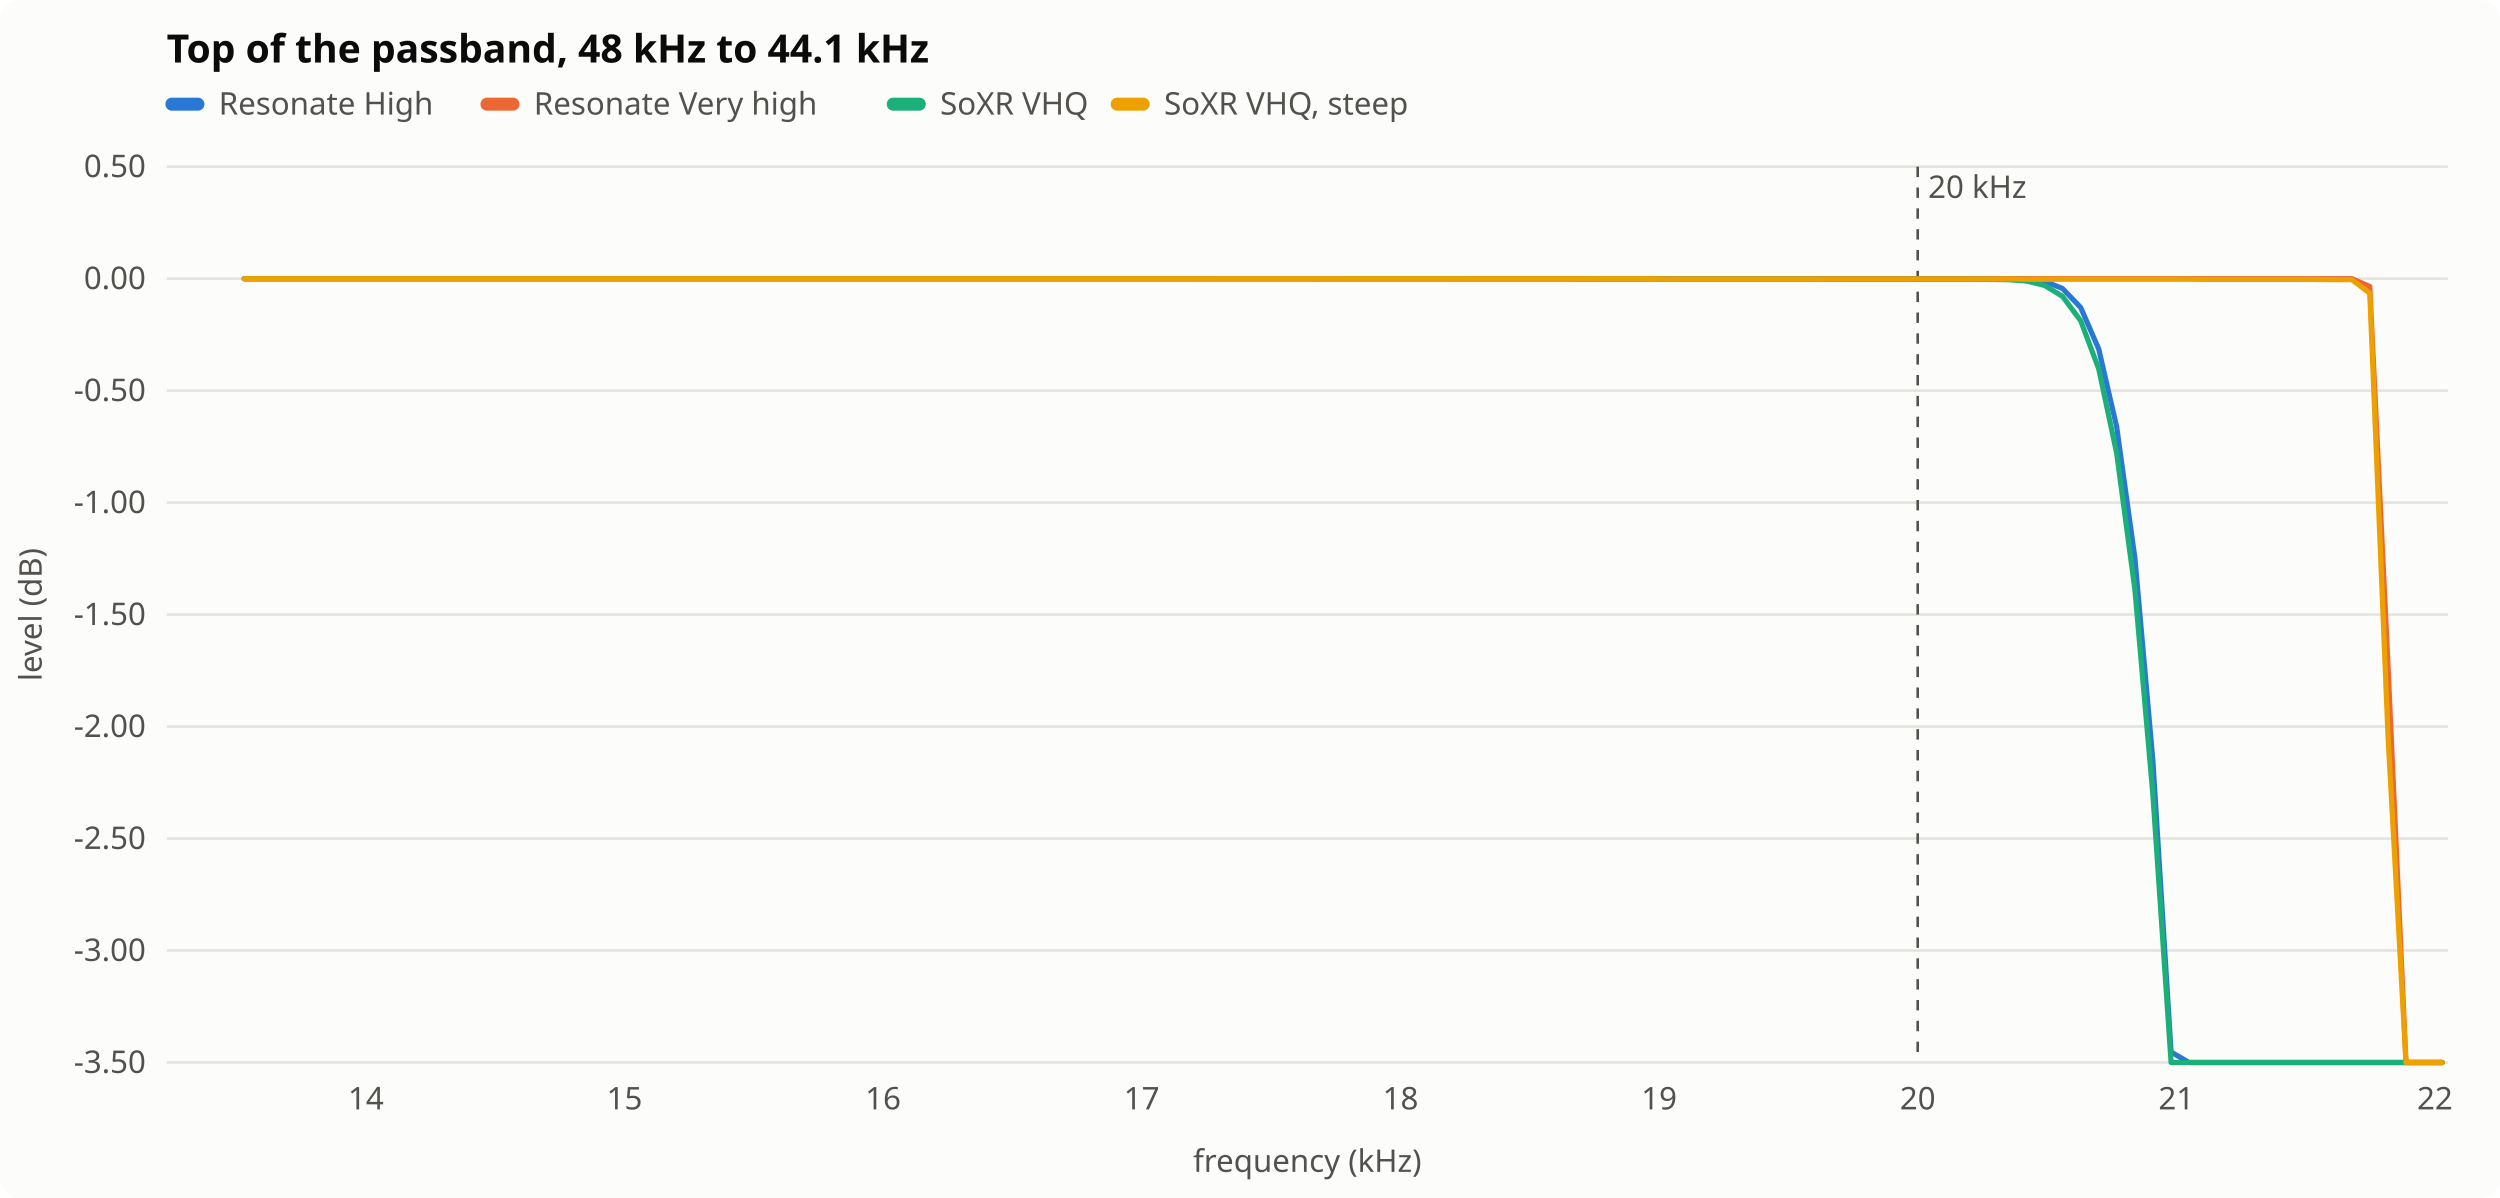
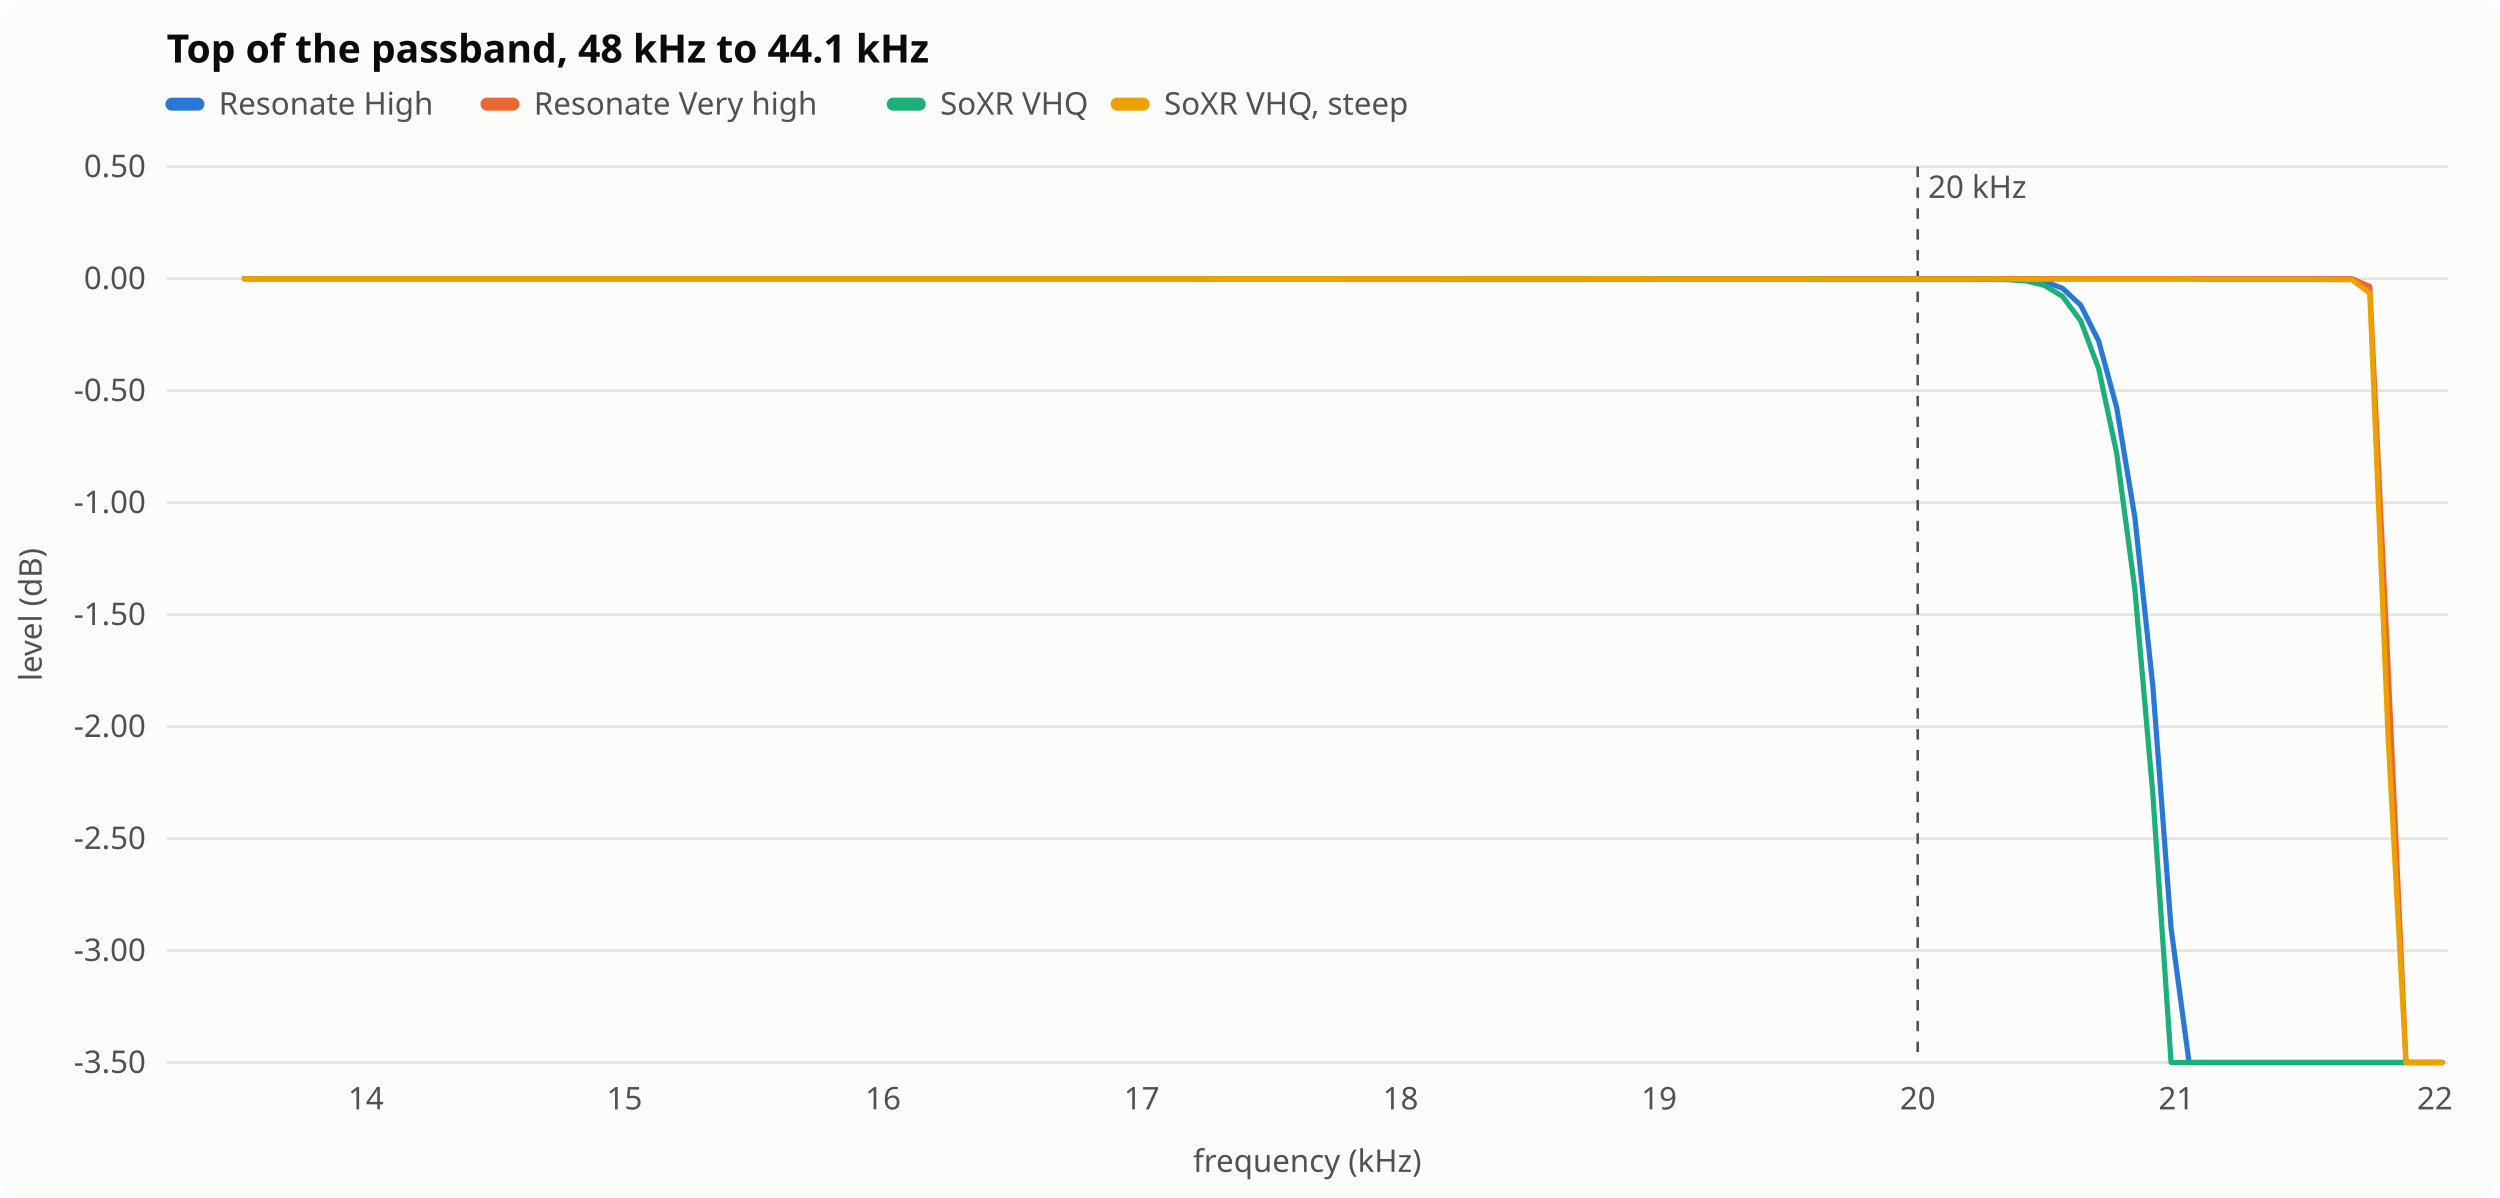
<svg xmlns="http://www.w3.org/2000/svg" viewBox="0 0 960 460" width="960" height="460" role="img" aria-label="Top of the passband, 48 kHz to 44.1 kHz">
  <style>
.surface { fill: #fcfcfb; }
text { fill: #52514e; font: 12px system-ui, sans-serif; }
.title { fill: #0b0b0b; font-size: 15px; font-weight: 600; }
.grid { stroke: #e4e3de; stroke-width: 1; }
.marker { stroke: #52514e; stroke-width: 1; stroke-dasharray: 4 4; }
.line { fill: none; stroke-width: 2; stroke-linejoin: round; stroke-linecap: round; }
.one { stroke: #2a78d6; fill: #2a78d6; }
.two { stroke: #eb6834; fill: #eb6834; }
.three { stroke: #1baf7a; fill: #1baf7a; }
.four { stroke: #eda100; fill: #eda100; }
.line.one, .line.two, .line.three, .line.four { fill: none; }
@media (prefers-color-scheme: dark) {
  .surface { fill: #1a1a19; }
  text { fill: #c3c2b7; }
  .title { fill: #f0efec; }
  .grid { stroke: #34332f; }
  .marker { stroke: #c3c2b7; }
  .one { stroke: #3987e5; fill: #3987e5; }
  .two { stroke: #d95926; fill: #d95926; }
  .three { stroke: #199e70; fill: #199e70; }
  .four { stroke: #c98500; fill: #c98500; }
  .line.one, .line.two, .line.three, .line.four { fill: none; }
}
</style>
  <rect class="surface" width="960" height="460" rx="8" />
  <text class="title" x="64" y="24">Top of the passband, 48 kHz to 44.1 kHz</text>
  <rect class="one" x="64" y="38" width="14" height="4" rx="2" />
  <text x="84" y="44">Resonate High</text>
  <rect class="two" x="185" y="38" width="14" height="4" rx="2" />
  <text x="205" y="44">Resonate Very high</text>
  <rect class="three" x="341" y="38" width="14" height="4" rx="2" />
  <text x="361" y="44">SoXR VHQ</text>
  <rect class="four" x="427" y="38" width="14" height="4" rx="2" />
  <text x="447" y="44">SoXR VHQ, steep</text>
  <line class="grid" x1="64" x2="940" y1="408.0" y2="408.0" />
  <text x="56" y="412.0" text-anchor="end">-3.50</text>
  <line class="grid" x1="64" x2="940" y1="365.0" y2="365.0" />
  <text x="56" y="369.0" text-anchor="end">-3.00</text>
  <line class="grid" x1="64" x2="940" y1="322.0" y2="322.0" />
  <text x="56" y="326.0" text-anchor="end">-2.50</text>
  <line class="grid" x1="64" x2="940" y1="279.0" y2="279.0" />
  <text x="56" y="283.0" text-anchor="end">-2.00</text>
  <line class="grid" x1="64" x2="940" y1="236.0" y2="236.0" />
  <text x="56" y="240.0" text-anchor="end">-1.50</text>
  <line class="grid" x1="64" x2="940" y1="193.0" y2="193.0" />
  <text x="56" y="197.0" text-anchor="end">-1.00</text>
  <line class="grid" x1="64" x2="940" y1="150.0" y2="150.0" />
  <text x="56" y="154.0" text-anchor="end">-0.50</text>
  <line class="grid" x1="64" x2="940" y1="107.0" y2="107.0" />
  <text x="56" y="111.0" text-anchor="end">0.00</text>
  <line class="grid" x1="64" x2="940" y1="64.0" y2="64.0" />
  <text x="56" y="68.0" text-anchor="end">0.50</text>
  <text x="140.5" y="426" text-anchor="middle">14</text>
  <text x="239.8" y="426" text-anchor="middle">15</text>
  <text x="339.1" y="426" text-anchor="middle">16</text>
  <text x="438.4" y="426" text-anchor="middle">17</text>
  <text x="537.8" y="426" text-anchor="middle">18</text>
  <text x="637.1" y="426" text-anchor="middle">19</text>
  <text x="736.4" y="426" text-anchor="middle">20</text>
  <text x="835.7" y="426" text-anchor="middle">21</text>
  <text x="935.0" y="426" text-anchor="middle">22</text>
  <text x="502" y="450" text-anchor="middle">frequency (kHz)</text>
  <text x="16" y="236" transform="rotate(-90 16 236)" text-anchor="middle">level (dB)</text>
  <line class="marker" x1="736.4" x2="736.4" y1="64" y2="408" />
  <text x="740.4" y="76">20 kHz</text>
-   <polyline class="line one" points="93.8,107.0 248.0,107.0 419.9,107.0 611.5,107.0 618.4,107.0 625.4,107.0 632.3,107.0 639.3,107.0 646.2,107.0 653.2,107.0 660.1,107.0 667.0,107.0 674.0,107.0 680.9,107.0 687.9,107.0 694.8,107.0 701.8,107.0 708.7,107.0 715.6,107.0 722.6,107.0 729.5,107.0 736.4,107.0 736.5,107.0 743.4,107.0 750.4,107.0 757.3,107.0 764.2,107.0 771.2,107.0 778.1,107.2 785.1,108.0 792.0,110.8 799.0,118.1 805.9,134.0 812.8,163.9 819.8,214.3 826.7,292.0 833.7,404.0 840.6,408.0 847.6,408.0 854.5,408.0 861.4,408.0 868.4,408.0 875.3,408.0 882.3,408.0 889.2,408.0 896.2,408.0 903.1,408.0 910.0,408.0 917.0,408.0 923.9,408.0 930.9,408.0 937.8,408.0" />
+   <polyline class="line one" points="93.8,107.0 248.0,107.0 419.9,107.0 611.5,107.0 618.4,107.0 625.4,107.0 632.3,107.0 639.3,107.0 646.2,107.0 653.2,107.0 660.1,107.0 667.0,107.0 674.0,107.0 680.9,107.0 687.9,107.0 694.8,107.0 701.8,107.0 708.7,107.0 715.6,107.0 722.6,107.0 729.5,107.0 736.4,107.0 736.5,107.0 743.4,107.0 750.4,107.0 757.3,107.0 764.2,107.0 771.2,107.0 778.1,107.2 785.1,108.1 792.0,110.7 799.0,117.2 805.9,131.0 812.8,156.5 819.8,198.8 826.7,263.6 833.7,356.5 840.6,408.0 847.6,408.0 854.5,408.0 861.4,408.0 868.4,408.0 875.3,408.0 882.3,408.0 889.2,408.0 896.2,408.0 903.1,408.0 910.0,408.0 917.0,408.0 923.9,408.0 930.9,408.0 937.8,408.0" />
  <polyline class="line two" points="93.8,107.0 248.0,107.0 419.9,107.0 611.5,107.0 618.4,107.0 625.4,107.0 632.3,107.0 639.3,107.0 646.2,107.0 653.2,107.0 660.1,107.0 667.0,107.0 674.0,107.0 680.9,107.0 687.9,107.0 694.8,107.0 701.8,107.0 708.7,107.0 715.6,107.0 722.6,107.0 729.5,107.0 736.4,107.0 736.5,107.0 743.4,107.0 750.4,107.0 757.3,107.0 764.2,107.0 771.2,107.0 778.1,107.0 785.1,107.0 792.0,107.0 799.0,107.0 805.9,107.0 812.8,107.0 819.8,107.0 826.7,107.0 833.7,107.0 840.6,107.0 847.6,107.0 854.5,107.0 861.4,107.0 868.4,107.0 875.3,107.0 882.3,107.0 889.2,107.0 896.2,107.0 903.1,107.0 910.0,110.0 917.0,255.7 923.9,408.0 930.9,408.0 937.8,408.0" />
  <polyline class="line three" points="93.8,107.0 248.0,107.0 419.9,107.0 611.5,107.1 618.4,107.1 625.4,107.1 632.3,107.1 639.3,107.1 646.2,107.1 653.2,107.1 660.1,107.1 667.0,107.1 674.0,107.1 680.9,107.1 687.9,107.1 694.8,107.1 701.8,107.2 708.7,107.2 715.6,107.2 722.6,107.2 729.5,107.2 736.4,107.2 736.5,107.2 743.4,107.2 750.4,107.2 757.3,107.2 764.2,107.3 771.2,107.4 778.1,107.9 785.1,109.6 792.0,113.8 799.0,123.2 805.9,141.6 812.8,174.0 819.8,226.4 826.7,305.1 833.7,408.0 840.6,408.0 847.6,408.0 854.5,408.0 861.4,408.0 868.4,408.0 875.3,408.0 882.3,408.0 889.2,408.0 896.2,408.0 903.1,408.0 910.0,408.0 917.0,408.0 923.9,408.0 930.9,408.0 937.8,408.0" />
  <polyline class="line four" points="93.8,107.0 248.0,107.0 419.9,107.0 611.5,107.0 618.4,107.0 625.4,107.0 632.3,107.0 639.3,107.1 646.2,107.1 653.2,107.1 660.1,107.1 667.0,107.1 674.0,107.1 680.9,107.1 687.9,107.1 694.8,107.1 701.8,107.1 708.7,107.1 715.6,107.1 722.6,107.1 729.5,107.1 736.4,107.1 736.5,107.1 743.4,107.1 750.4,107.1 757.3,107.1 764.2,107.1 771.2,107.1 778.1,107.2 785.1,107.2 792.0,107.2 799.0,107.2 805.9,107.2 812.8,107.2 819.8,107.2 826.7,107.2 833.7,107.2 840.6,107.2 847.6,107.3 854.5,107.3 861.4,107.3 868.4,107.3 875.3,107.3 882.3,107.3 889.2,107.3 896.2,107.4 903.1,107.4 910.0,112.6 917.0,282.6 923.9,408.0 930.9,408.0 937.8,408.0" />
</svg>
